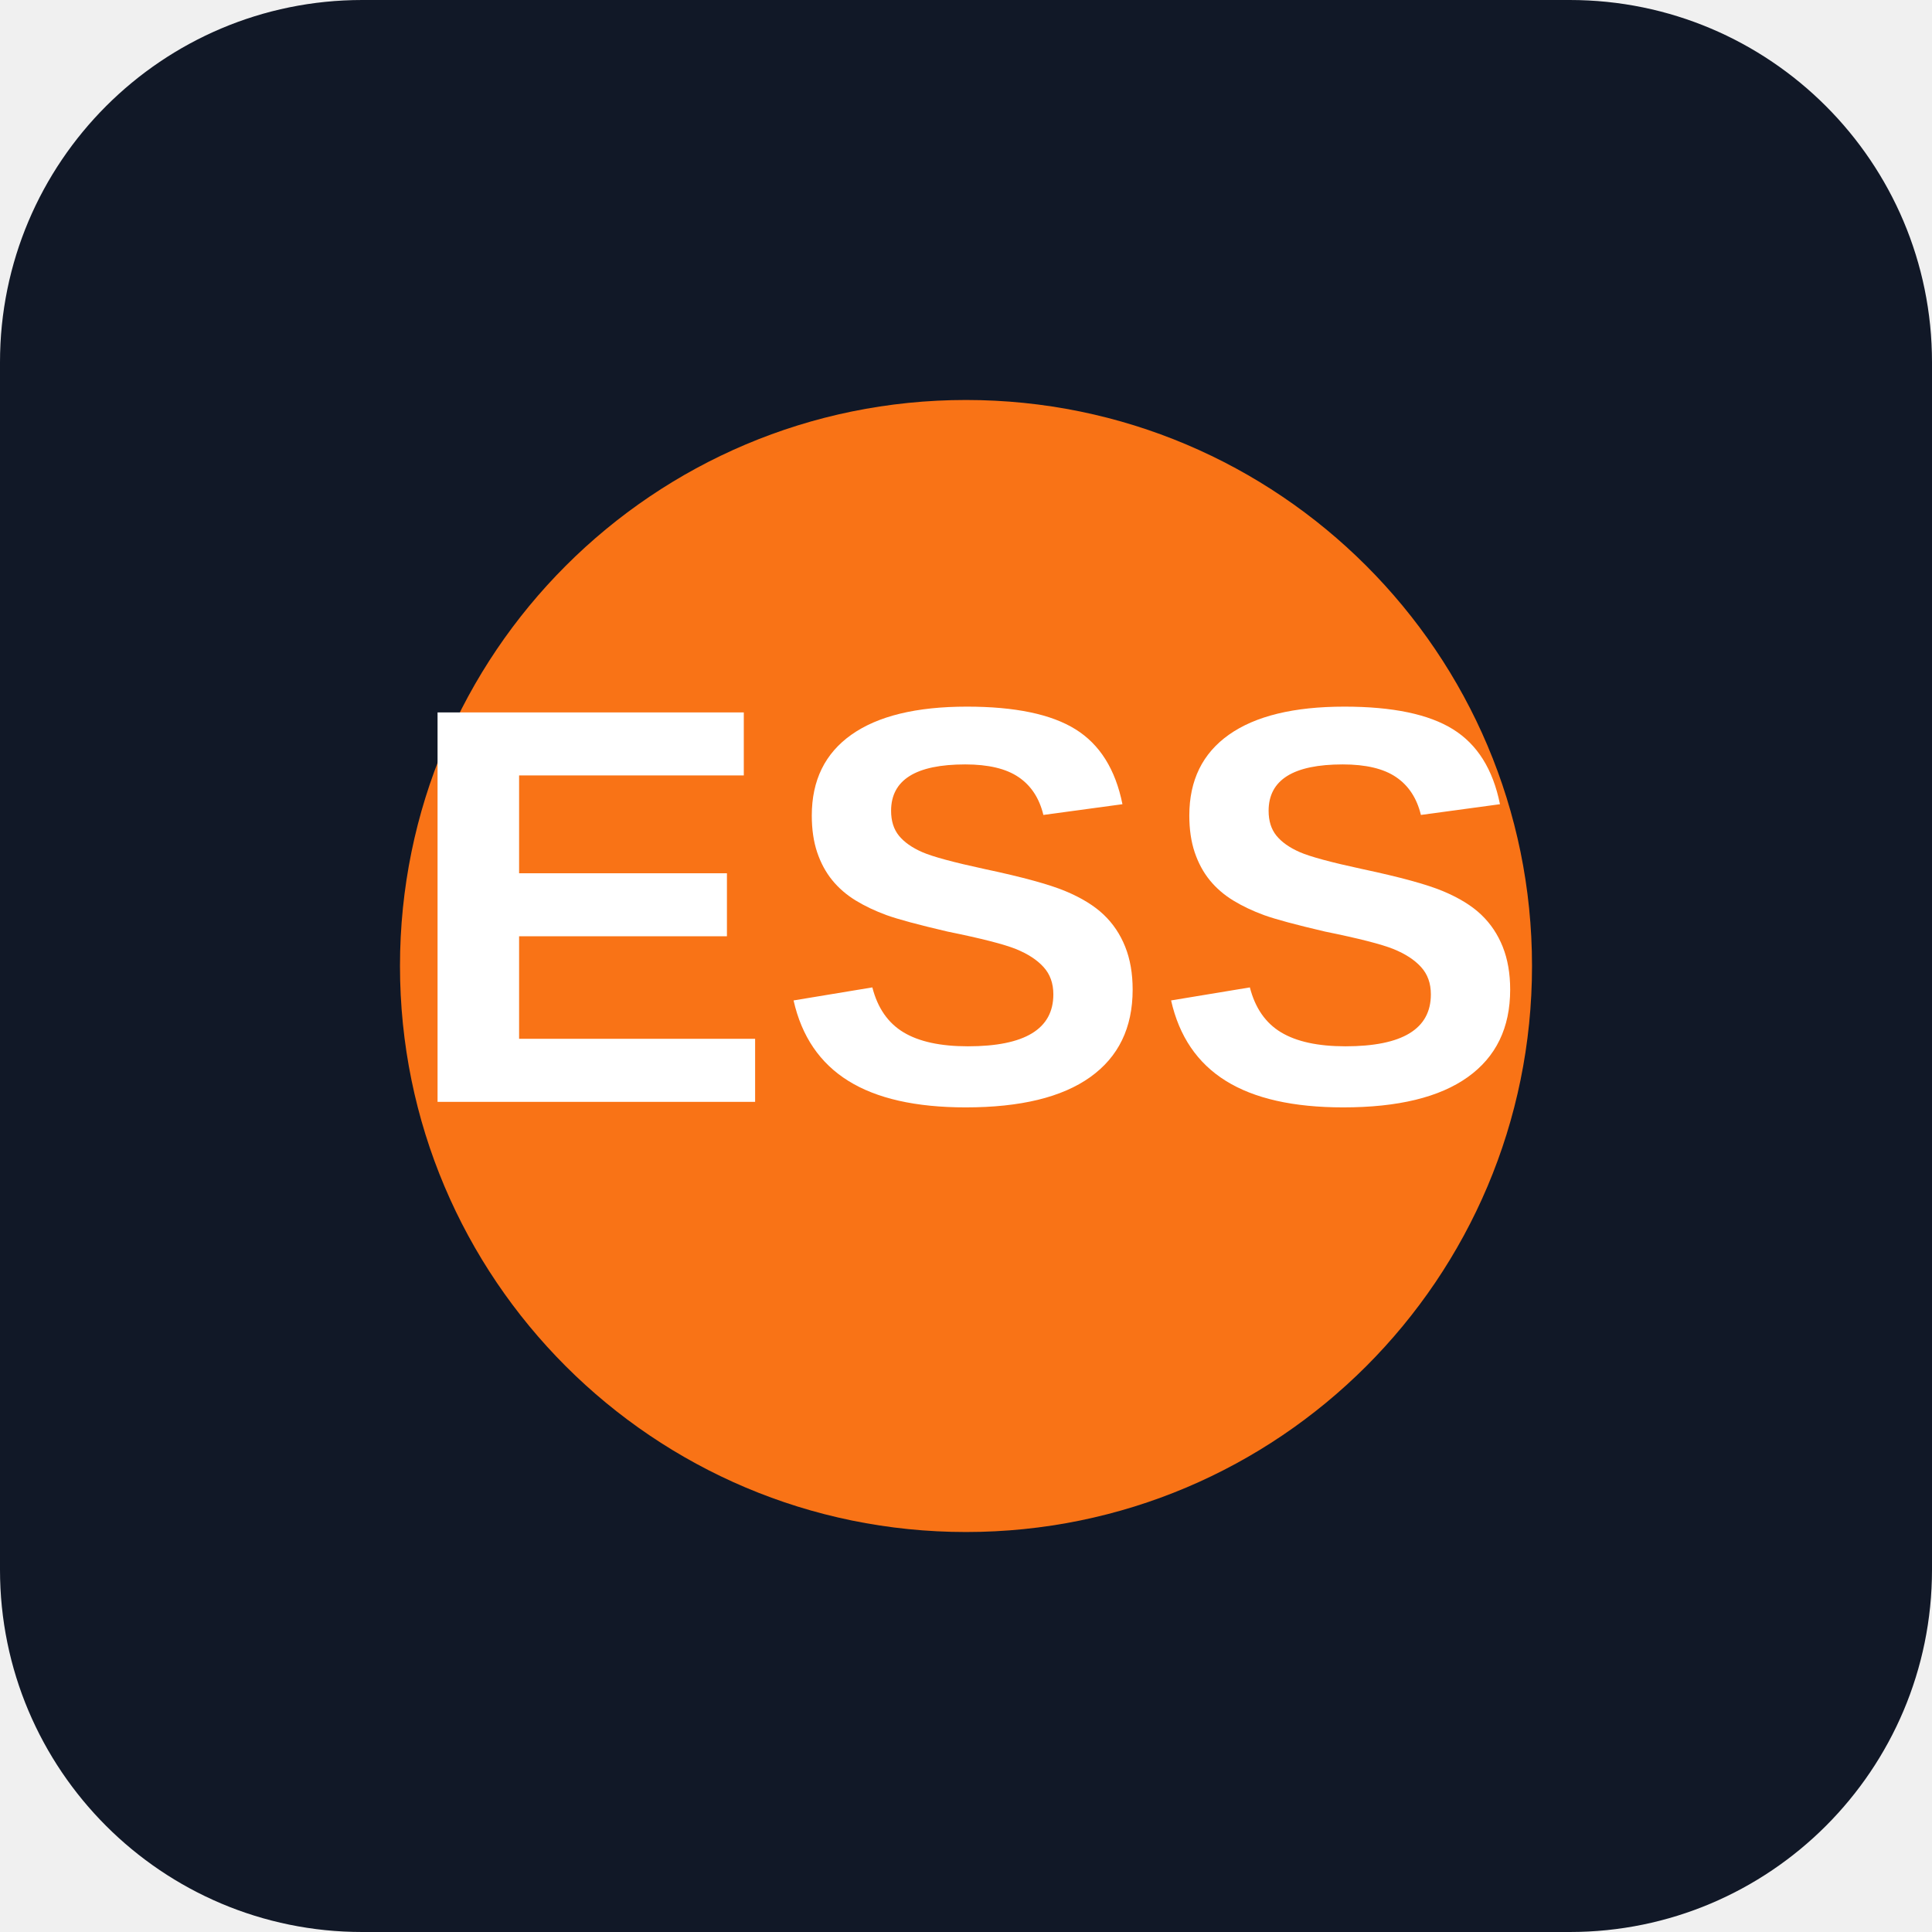
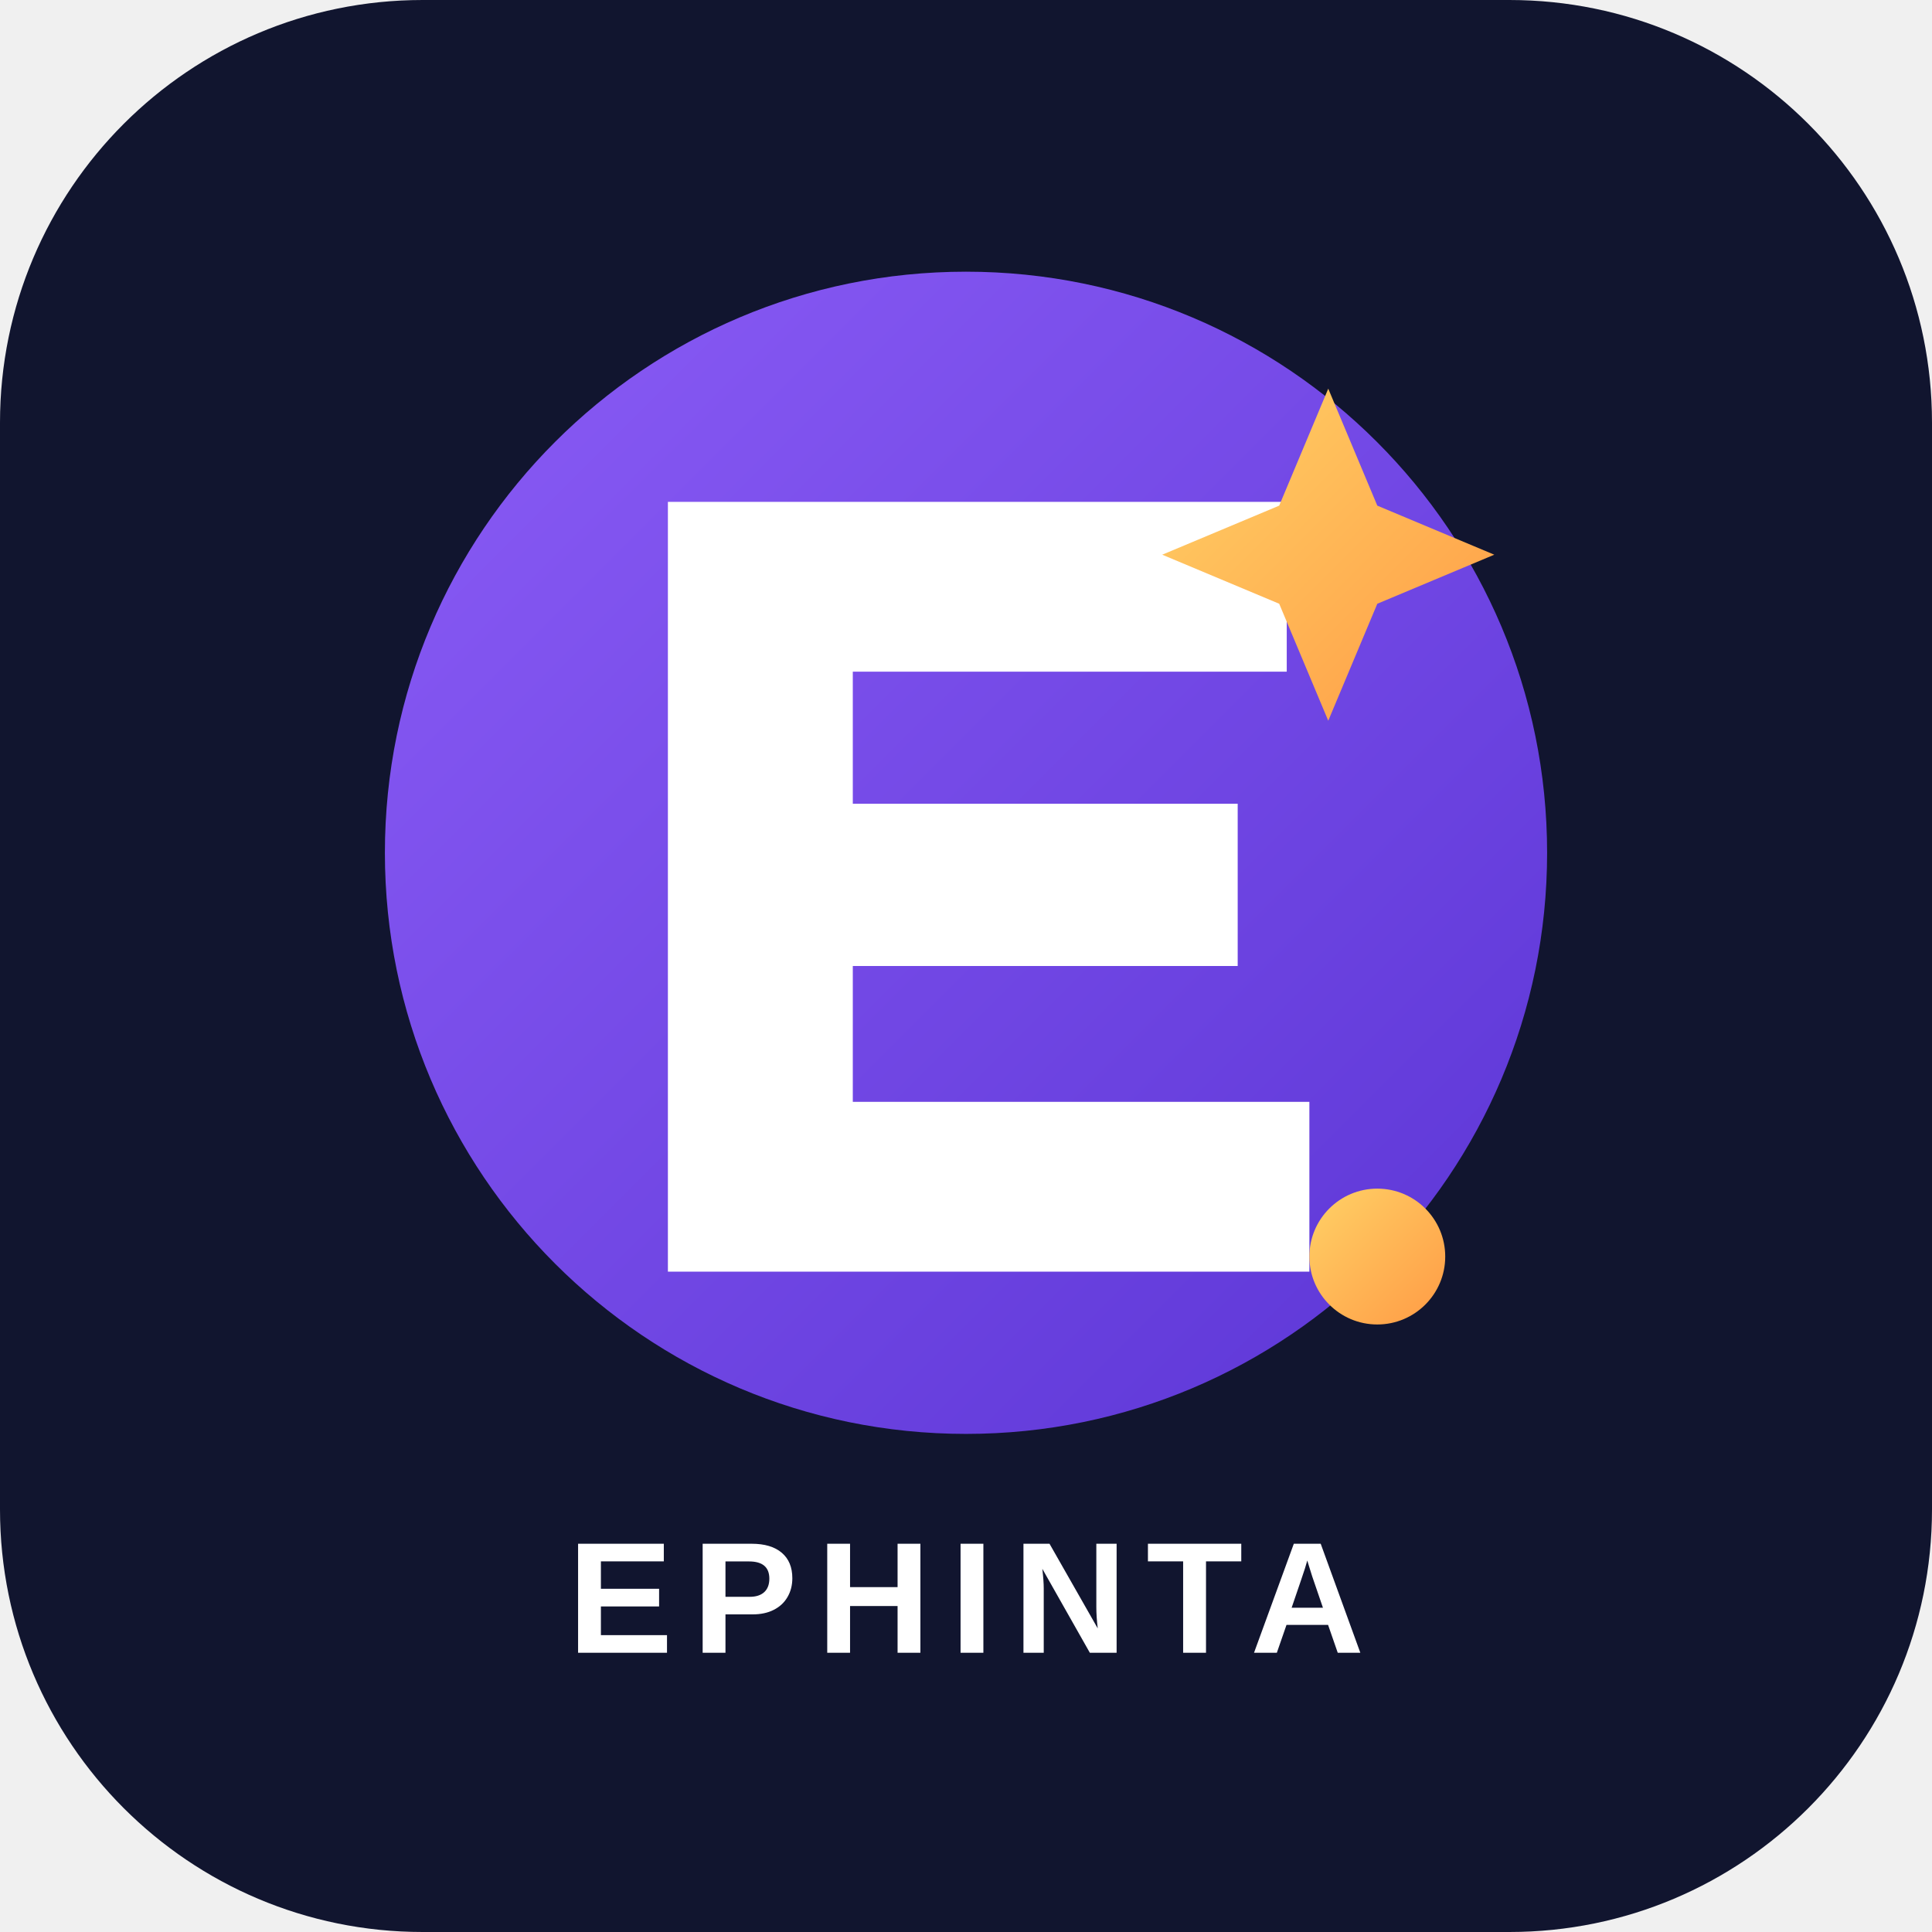
<svg xmlns="http://www.w3.org/2000/svg" viewBox="0 0 512 512">
-   <rect width="512" height="512" rx="96" fill="#111827" />
-   <circle cx="256" cy="256" r="150" fill="#f97316" />
-   <text x="256" y="292" text-anchor="middle" font-family="Arial,sans-serif" font-size="150" font-weight="700" fill="white">ESS</text>
+   <defs>
+     <linearGradient id="brand" x1="0" y1="0" x2="1" y2="1">
+       <stop offset="0" stop-color="#8b5cf6" />
+       <stop offset="1" stop-color="#5b35d5" />
+     </linearGradient>
+     <linearGradient id="spark" x1="0" y1="0" x2="1" y2="1">
+       <stop offset="0" stop-color="#ffd166" />
+       <stop offset="1" stop-color="#ff9b45" />
+     </linearGradient>
+   </defs>
+   <rect width="512" height="512" rx="112" fill="#11152f" />
+   <circle cx="256" cy="226" r="154" fill="url(#brand)" />
+   <path d="M177 133h164v45H226v35h102v43H226v36h121v45H177z" fill="#fff" />
+   <path d="M352 103l13 31 31 13-31 13-13 31-13-31-31-13 31-13z" fill="url(#spark)" />
+   <circle cx="365" cy="333" r="18" fill="url(#spark)" />
+   <text x="256" y="438" text-anchor="middle" fill="#fff" font-family="Arial,sans-serif" font-size="42" font-weight="800" letter-spacing="5">EPHINTA</text>
</svg>
